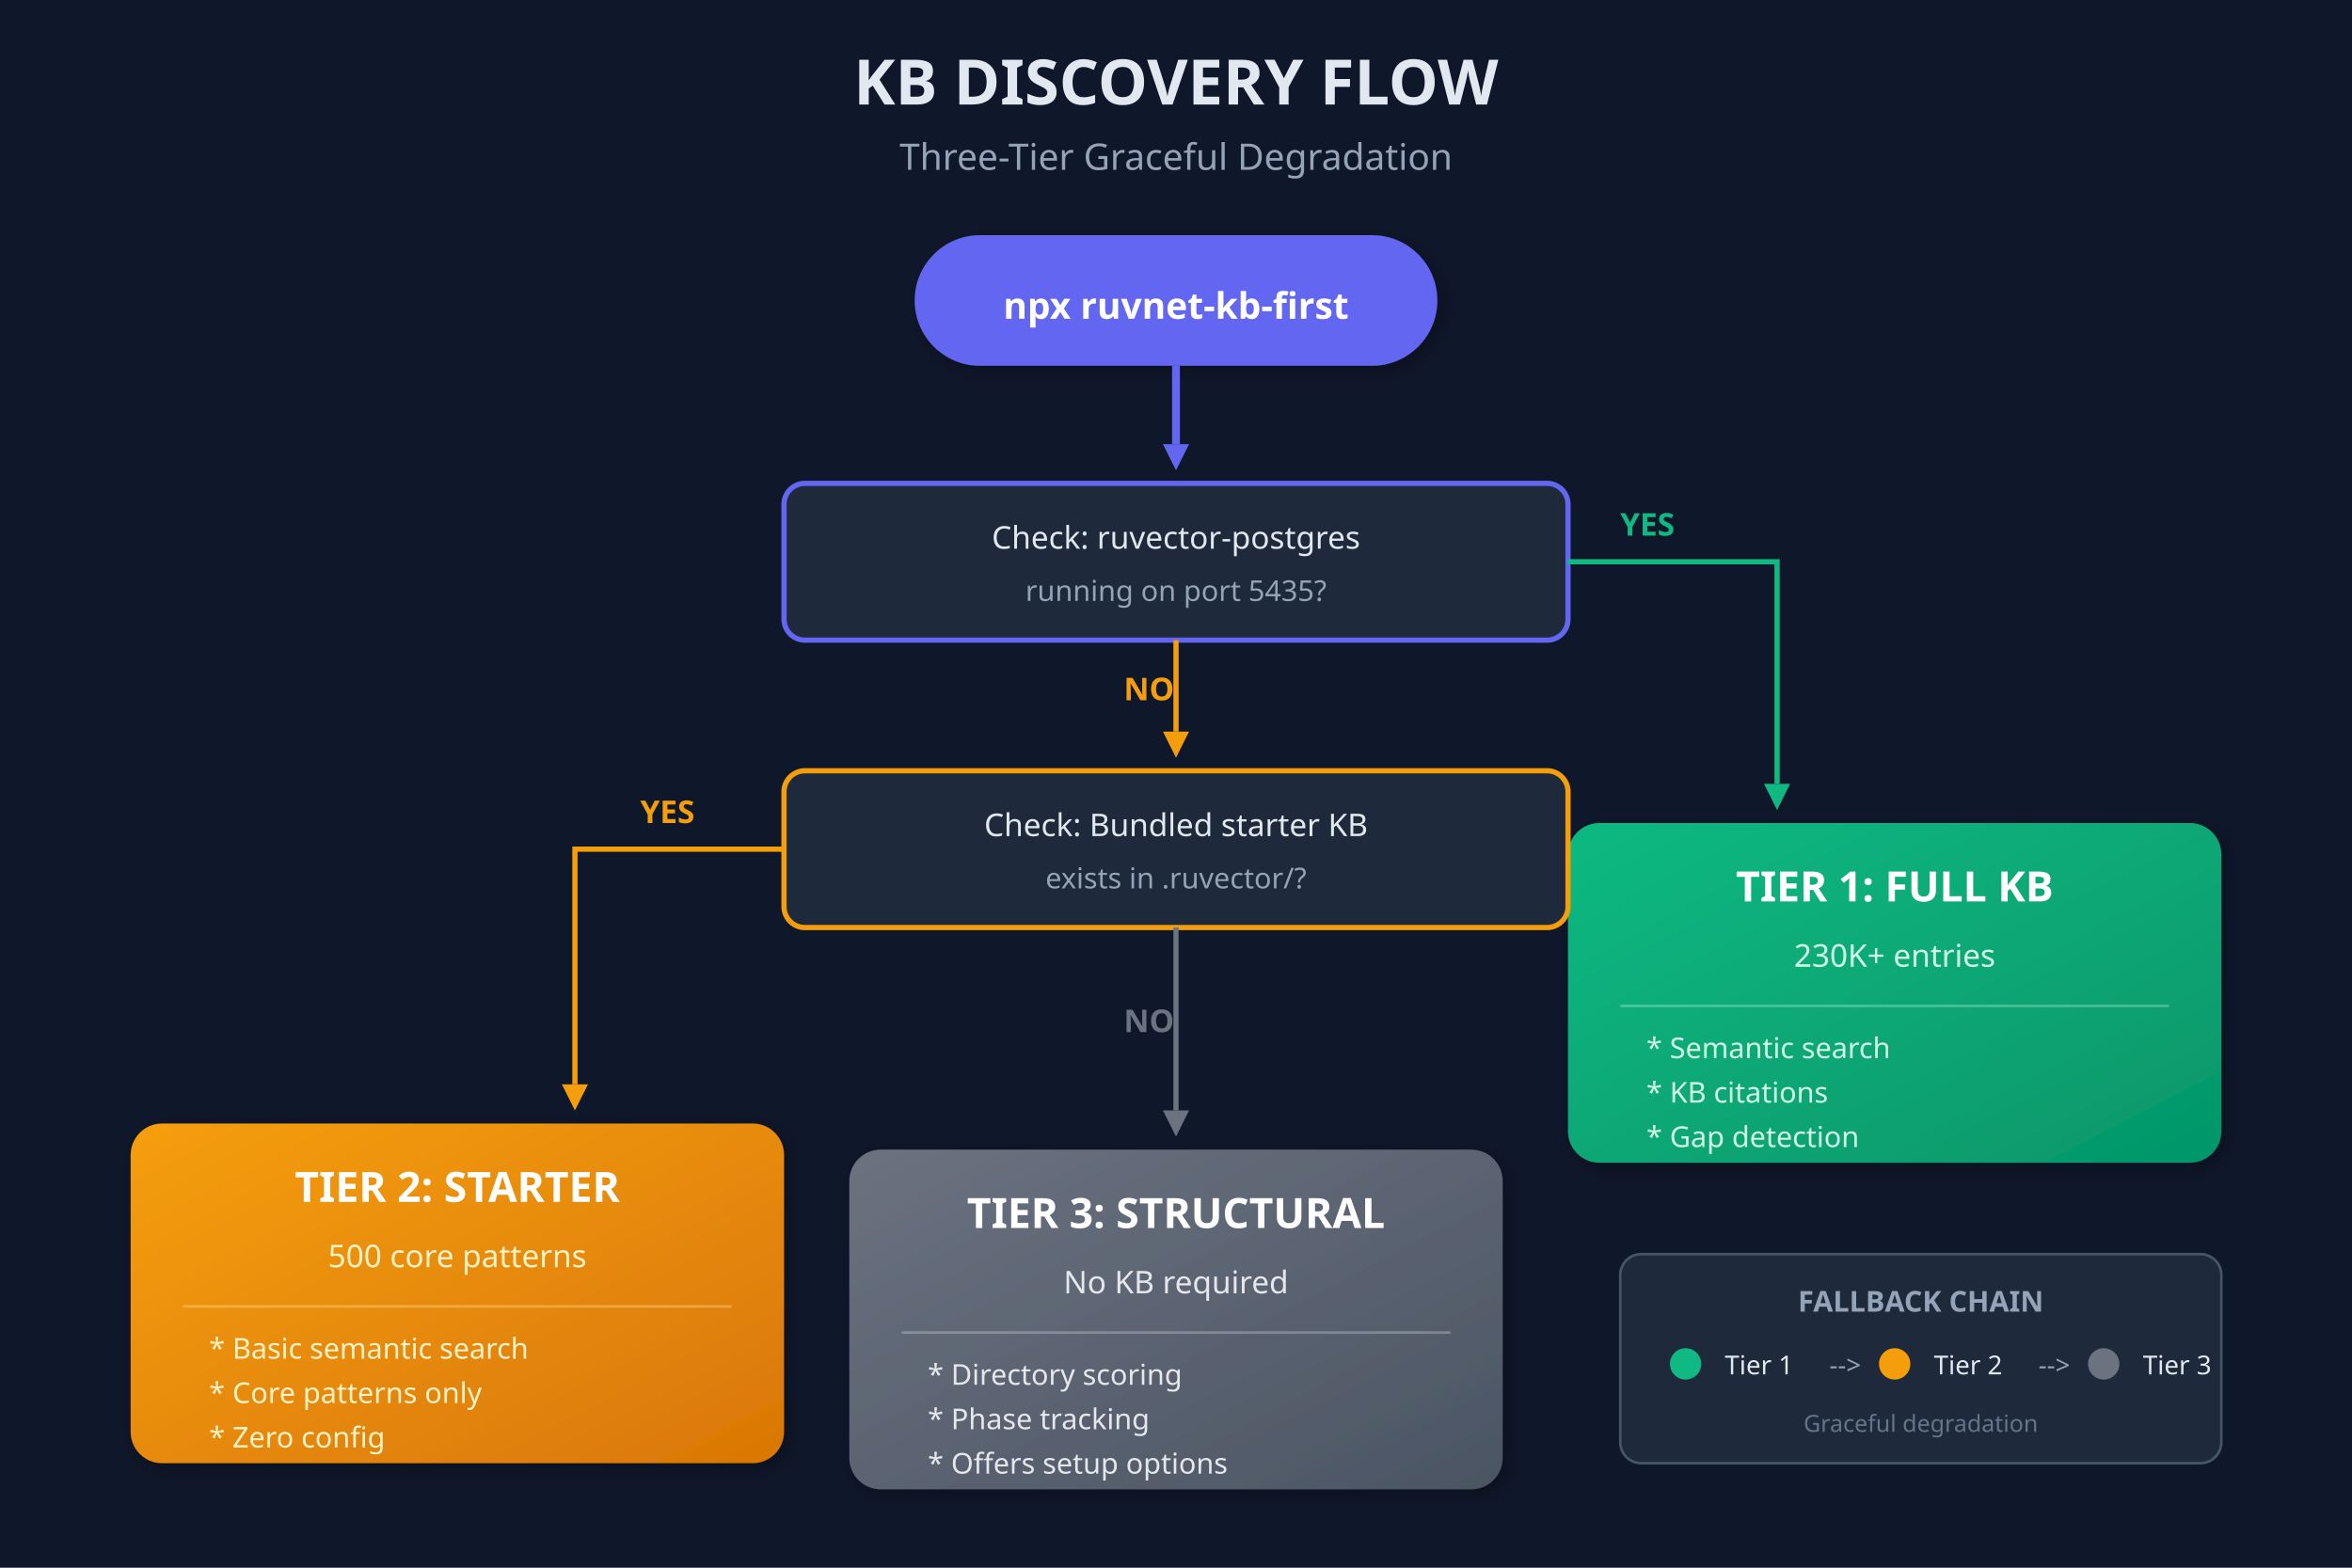
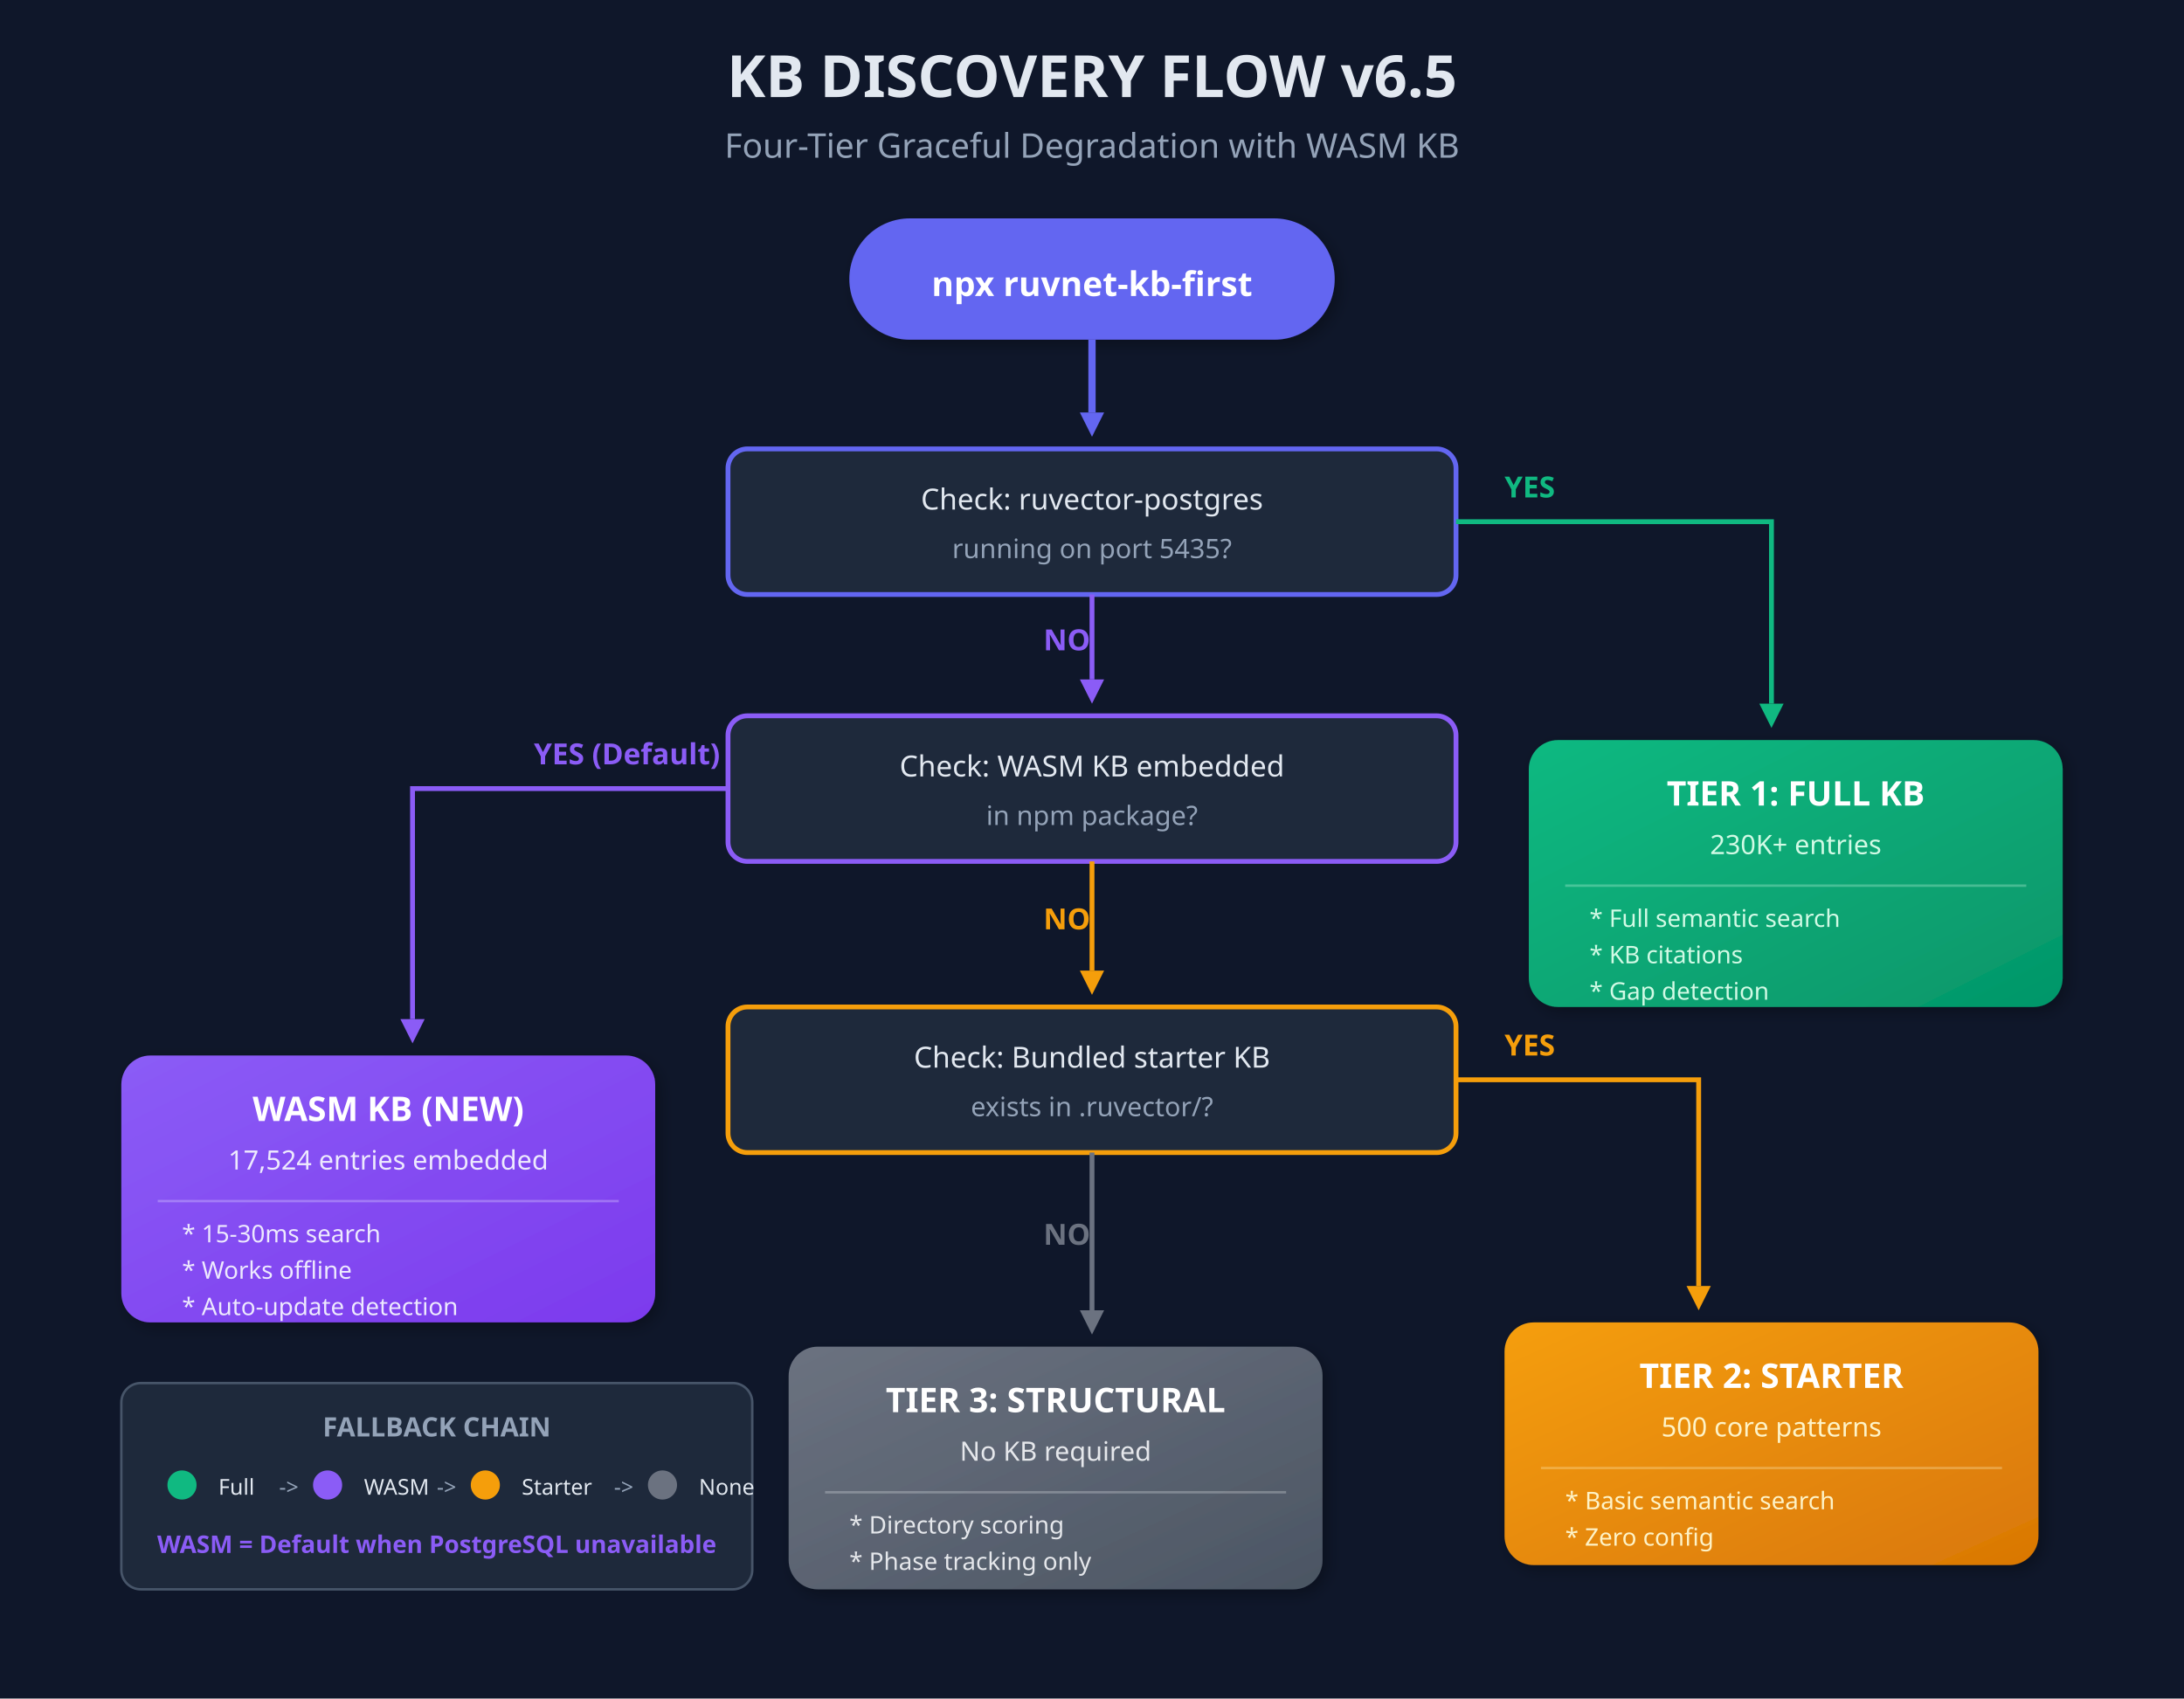
- <svg xmlns="http://www.w3.org/2000/svg" viewBox="0 0 900 600" width="900" height="600">
+ <svg xmlns="http://www.w3.org/2000/svg" viewBox="0 0 900 700" width="900" height="700">
  <defs>
    <linearGradient id="tier1Grad" x1="0%" y1="0%" x2="100%" y2="100%">
      <stop offset="0%" style="stop-color:#10b981;stop-opacity:1" />
      <stop offset="100%" style="stop-color:#059669;stop-opacity:1" />
+     </linearGradient>
+     <linearGradient id="wasmGrad" x1="0%" y1="0%" x2="100%" y2="100%">
+       <stop offset="0%" style="stop-color:#8b5cf6;stop-opacity:1" />
+       <stop offset="100%" style="stop-color:#7c3aed;stop-opacity:1" />
    </linearGradient>
    <linearGradient id="tier2Grad" x1="0%" y1="0%" x2="100%" y2="100%">
      <stop offset="0%" style="stop-color:#f59e0b;stop-opacity:1" />
      <stop offset="100%" style="stop-color:#d97706;stop-opacity:1" />
    </linearGradient>
    <linearGradient id="tier3Grad" x1="0%" y1="0%" x2="100%" y2="100%">
      <stop offset="0%" style="stop-color:#6b7280;stop-opacity:1" />
      <stop offset="100%" style="stop-color:#4b5563;stop-opacity:1" />
    </linearGradient>
    <filter id="shadow" x="-20%" y="-20%" width="140%" height="140%">
      <feDropShadow dx="2" dy="2" stdDeviation="3" flood-opacity="0.3" />
    </filter>
  </defs>
-   <rect width="900" height="600" fill="#0f172a" />
-   <text x="450" y="40" text-anchor="middle" fill="#e2e8f0" font-family="system-ui, sans-serif" font-size="24" font-weight="bold">KB DISCOVERY FLOW</text>
-   <text x="450" y="65" text-anchor="middle" fill="#94a3b8" font-family="system-ui, sans-serif" font-size="14">Three-Tier Graceful Degradation</text>
+   <rect width="900" height="700" fill="#0f172a" />
+   <text x="450" y="40" text-anchor="middle" fill="#e2e8f0" font-family="system-ui, sans-serif" font-size="24" font-weight="bold">KB DISCOVERY FLOW v6.5</text>
+   <text x="450" y="65" text-anchor="middle" fill="#94a3b8" font-family="system-ui, sans-serif" font-size="14">Four-Tier Graceful Degradation with WASM KB</text>
  <rect x="350" y="90" width="200" height="50" rx="25" fill="#6366f1" filter="url(#shadow)" />
  <text x="450" y="122" text-anchor="middle" fill="white" font-family="system-ui, sans-serif" font-size="14" font-weight="bold">npx ruvnet-kb-first</text>
  <path d="M450 140 L450 170" stroke="#6366f1" stroke-width="3" fill="none" />
  <polygon points="450,180 445,170 455,170" fill="#6366f1" />
  <rect x="300" y="185" width="300" height="60" rx="8" fill="#1e293b" stroke="#6366f1" stroke-width="2" />
  <text x="450" y="210" text-anchor="middle" fill="#e2e8f0" font-family="system-ui, sans-serif" font-size="12">Check: ruvector-postgres</text>
  <text x="450" y="230" text-anchor="middle" fill="#94a3b8" font-family="system-ui, sans-serif" font-size="11">running on port 5435?</text>
-   <path d="M600 215 L680 215 L680 300" stroke="#10b981" stroke-width="2" fill="none" />
+   <path d="M600 215 L730 215 L730 290" stroke="#10b981" stroke-width="2" fill="none" />
  <text x="620" y="205" fill="#10b981" font-family="system-ui, sans-serif" font-size="12" font-weight="bold">YES</text>
-   <polygon points="680,310 675,300 685,300" fill="#10b981" />
-   <rect x="600" y="315" width="250" height="130" rx="12" fill="url(#tier1Grad)" filter="url(#shadow)" />
-   <text x="725" y="345" text-anchor="middle" fill="white" font-family="system-ui, sans-serif" font-size="16" font-weight="bold">TIER 1: FULL KB</text>
-   <text x="725" y="370" text-anchor="middle" fill="#d1fae5" font-family="system-ui, sans-serif" font-size="12">230K+ entries</text>
-   <line x1="620" y1="385" x2="830" y2="385" stroke="#d1fae5" stroke-opacity="0.3" />
-   <text x="630" y="405" fill="#d1fae5" font-family="system-ui, sans-serif" font-size="11">* Semantic search</text>
-   <text x="630" y="422" fill="#d1fae5" font-family="system-ui, sans-serif" font-size="11">* KB citations</text>
-   <text x="630" y="439" fill="#d1fae5" font-family="system-ui, sans-serif" font-size="11">* Gap detection</text>
-   <path d="M450 245 L450 280" stroke="#f59e0b" stroke-width="2" fill="none" />
-   <text x="430" y="268" fill="#f59e0b" font-family="system-ui, sans-serif" font-size="12" font-weight="bold">NO</text>
-   <polygon points="450,290 445,280 455,280" fill="#f59e0b" />
-   <rect x="300" y="295" width="300" height="60" rx="8" fill="#1e293b" stroke="#f59e0b" stroke-width="2" />
-   <text x="450" y="320" text-anchor="middle" fill="#e2e8f0" font-family="system-ui, sans-serif" font-size="12">Check: Bundled starter KB</text>
-   <text x="450" y="340" text-anchor="middle" fill="#94a3b8" font-family="system-ui, sans-serif" font-size="11">exists in .ruvector/?</text>
-   <path d="M300 325 L220 325 L220 415" stroke="#f59e0b" stroke-width="2" fill="none" />
-   <text x="245" y="315" fill="#f59e0b" font-family="system-ui, sans-serif" font-size="12" font-weight="bold">YES</text>
-   <polygon points="220,425 215,415 225,415" fill="#f59e0b" />
-   <rect x="50" y="430" width="250" height="130" rx="12" fill="url(#tier2Grad)" filter="url(#shadow)" />
-   <text x="175" y="460" text-anchor="middle" fill="white" font-family="system-ui, sans-serif" font-size="16" font-weight="bold">TIER 2: STARTER</text>
-   <text x="175" y="485" text-anchor="middle" fill="#fef3c7" font-family="system-ui, sans-serif" font-size="12">500 core patterns</text>
-   <line x1="70" y1="500" x2="280" y2="500" stroke="#fef3c7" stroke-opacity="0.3" />
-   <text x="80" y="520" fill="#fef3c7" font-family="system-ui, sans-serif" font-size="11">* Basic semantic search</text>
-   <text x="80" y="537" fill="#fef3c7" font-family="system-ui, sans-serif" font-size="11">* Core patterns only</text>
-   <text x="80" y="554" fill="#fef3c7" font-family="system-ui, sans-serif" font-size="11">* Zero config</text>
-   <path d="M450 355 L450 425" stroke="#6b7280" stroke-width="2" fill="none" />
-   <text x="430" y="395" fill="#6b7280" font-family="system-ui, sans-serif" font-size="12" font-weight="bold">NO</text>
-   <polygon points="450,435 445,425 455,425" fill="#6b7280" />
-   <rect x="325" y="440" width="250" height="130" rx="12" fill="url(#tier3Grad)" filter="url(#shadow)" />
-   <text x="450" y="470" text-anchor="middle" fill="white" font-family="system-ui, sans-serif" font-size="16" font-weight="bold">TIER 3: STRUCTURAL</text>
-   <text x="450" y="495" text-anchor="middle" fill="#e5e7eb" font-family="system-ui, sans-serif" font-size="12">No KB required</text>
-   <line x1="345" y1="510" x2="555" y2="510" stroke="#e5e7eb" stroke-opacity="0.3" />
-   <text x="355" y="530" fill="#e5e7eb" font-family="system-ui, sans-serif" font-size="11">* Directory scoring</text>
-   <text x="355" y="547" fill="#e5e7eb" font-family="system-ui, sans-serif" font-size="11">* Phase tracking</text>
-   <text x="355" y="564" fill="#e5e7eb" font-family="system-ui, sans-serif" font-size="11">* Offers setup options</text>
-   <rect x="620" y="480" width="230" height="80" rx="8" fill="#1e293b" stroke="#475569" stroke-width="1" />
-   <text x="735" y="502" text-anchor="middle" fill="#94a3b8" font-family="system-ui, sans-serif" font-size="11" font-weight="bold">FALLBACK CHAIN</text>
-   <circle cx="645" cy="522" r="6" fill="#10b981" />
-   <text x="660" y="526" fill="#e2e8f0" font-family="system-ui, sans-serif" font-size="10">Tier 1</text>
-   <text x="700" y="526" fill="#94a3b8" font-family="system-ui, sans-serif" font-size="10">--&gt;</text>
-   <circle cx="725" cy="522" r="6" fill="#f59e0b" />
-   <text x="740" y="526" fill="#e2e8f0" font-family="system-ui, sans-serif" font-size="10">Tier 2</text>
-   <text x="780" y="526" fill="#94a3b8" font-family="system-ui, sans-serif" font-size="10">--&gt;</text>
-   <circle cx="805" cy="522" r="6" fill="#6b7280" />
-   <text x="820" y="526" fill="#e2e8f0" font-family="system-ui, sans-serif" font-size="10">Tier 3</text>
-   <text x="735" y="548" text-anchor="middle" fill="#64748b" font-family="system-ui, sans-serif" font-size="9">Graceful degradation</text>
+   <polygon points="730,300 725,290 735,290" fill="#10b981" />
+   <rect x="630" y="305" width="220" height="110" rx="12" fill="url(#tier1Grad)" filter="url(#shadow)" />
+   <text x="740" y="332" text-anchor="middle" fill="white" font-family="system-ui, sans-serif" font-size="14" font-weight="bold">TIER 1: FULL KB</text>
+   <text x="740" y="352" text-anchor="middle" fill="#d1fae5" font-family="system-ui, sans-serif" font-size="11">230K+ entries</text>
+   <line x1="645" y1="365" x2="835" y2="365" stroke="#d1fae5" stroke-opacity="0.3" />
+   <text x="655" y="382" fill="#d1fae5" font-family="system-ui, sans-serif" font-size="10">* Full semantic search</text>
+   <text x="655" y="397" fill="#d1fae5" font-family="system-ui, sans-serif" font-size="10">* KB citations</text>
+   <text x="655" y="412" fill="#d1fae5" font-family="system-ui, sans-serif" font-size="10">* Gap detection</text>
+   <path d="M450 245 L450 280" stroke="#8b5cf6" stroke-width="2" fill="none" />
+   <text x="430" y="268" fill="#8b5cf6" font-family="system-ui, sans-serif" font-size="12" font-weight="bold">NO</text>
+   <polygon points="450,290 445,280 455,280" fill="#8b5cf6" />
+   <rect x="300" y="295" width="300" height="60" rx="8" fill="#1e293b" stroke="#8b5cf6" stroke-width="2" />
+   <text x="450" y="320" text-anchor="middle" fill="#e2e8f0" font-family="system-ui, sans-serif" font-size="12">Check: WASM KB embedded</text>
+   <text x="450" y="340" text-anchor="middle" fill="#94a3b8" font-family="system-ui, sans-serif" font-size="11">in npm package?</text>
+   <path d="M300 325 L170 325 L170 420" stroke="#8b5cf6" stroke-width="2" fill="none" />
+   <text x="220" y="315" fill="#8b5cf6" font-family="system-ui, sans-serif" font-size="12" font-weight="bold">YES (Default)</text>
+   <polygon points="170,430 165,420 175,420" fill="#8b5cf6" />
+   <rect x="50" y="435" width="220" height="110" rx="12" fill="url(#wasmGrad)" filter="url(#shadow)" />
+   <text x="160" y="462" text-anchor="middle" fill="white" font-family="system-ui, sans-serif" font-size="14" font-weight="bold">WASM KB (NEW)</text>
+   <text x="160" y="482" text-anchor="middle" fill="#ede9fe" font-family="system-ui, sans-serif" font-size="11">17,524 entries embedded</text>
+   <line x1="65" y1="495" x2="255" y2="495" stroke="#ede9fe" stroke-opacity="0.3" />
+   <text x="75" y="512" fill="#ede9fe" font-family="system-ui, sans-serif" font-size="10">* 15-30ms search</text>
+   <text x="75" y="527" fill="#ede9fe" font-family="system-ui, sans-serif" font-size="10">* Works offline</text>
+   <text x="75" y="542" fill="#ede9fe" font-family="system-ui, sans-serif" font-size="10">* Auto-update detection</text>
+   <path d="M450 355 L450 400" stroke="#f59e0b" stroke-width="2" fill="none" />
+   <text x="430" y="383" fill="#f59e0b" font-family="system-ui, sans-serif" font-size="12" font-weight="bold">NO</text>
+   <polygon points="450,410 445,400 455,400" fill="#f59e0b" />
+   <rect x="300" y="415" width="300" height="60" rx="8" fill="#1e293b" stroke="#f59e0b" stroke-width="2" />
+   <text x="450" y="440" text-anchor="middle" fill="#e2e8f0" font-family="system-ui, sans-serif" font-size="12">Check: Bundled starter KB</text>
+   <text x="450" y="460" text-anchor="middle" fill="#94a3b8" font-family="system-ui, sans-serif" font-size="11">exists in .ruvector/?</text>
+   <path d="M600 445 L700 445 L700 530" stroke="#f59e0b" stroke-width="2" fill="none" />
+   <text x="620" y="435" fill="#f59e0b" font-family="system-ui, sans-serif" font-size="12" font-weight="bold">YES</text>
+   <polygon points="700,540 695,530 705,530" fill="#f59e0b" />
+   <rect x="620" y="545" width="220" height="100" rx="12" fill="url(#tier2Grad)" filter="url(#shadow)" />
+   <text x="730" y="572" text-anchor="middle" fill="white" font-family="system-ui, sans-serif" font-size="14" font-weight="bold">TIER 2: STARTER</text>
+   <text x="730" y="592" text-anchor="middle" fill="#fef3c7" font-family="system-ui, sans-serif" font-size="11">500 core patterns</text>
+   <line x1="635" y1="605" x2="825" y2="605" stroke="#fef3c7" stroke-opacity="0.3" />
+   <text x="645" y="622" fill="#fef3c7" font-family="system-ui, sans-serif" font-size="10">* Basic semantic search</text>
+   <text x="645" y="637" fill="#fef3c7" font-family="system-ui, sans-serif" font-size="10">* Zero config</text>
+   <path d="M450 475 L450 540" stroke="#6b7280" stroke-width="2" fill="none" />
+   <text x="430" y="513" fill="#6b7280" font-family="system-ui, sans-serif" font-size="12" font-weight="bold">NO</text>
+   <polygon points="450,550 445,540 455,540" fill="#6b7280" />
+   <rect x="325" y="555" width="220" height="100" rx="12" fill="url(#tier3Grad)" filter="url(#shadow)" />
+   <text x="435" y="582" text-anchor="middle" fill="white" font-family="system-ui, sans-serif" font-size="14" font-weight="bold">TIER 3: STRUCTURAL</text>
+   <text x="435" y="602" text-anchor="middle" fill="#e5e7eb" font-family="system-ui, sans-serif" font-size="11">No KB required</text>
+   <line x1="340" y1="615" x2="530" y2="615" stroke="#e5e7eb" stroke-opacity="0.3" />
+   <text x="350" y="632" fill="#e5e7eb" font-family="system-ui, sans-serif" font-size="10">* Directory scoring</text>
+   <text x="350" y="647" fill="#e5e7eb" font-family="system-ui, sans-serif" font-size="10">* Phase tracking only</text>
+   <rect x="50" y="570" width="260" height="85" rx="8" fill="#1e293b" stroke="#475569" stroke-width="1" />
+   <text x="180" y="592" text-anchor="middle" fill="#94a3b8" font-family="system-ui, sans-serif" font-size="11" font-weight="bold">FALLBACK CHAIN</text>
+   <circle cx="75" cy="612" r="6" fill="#10b981" />
+   <text x="90" y="616" fill="#e2e8f0" font-family="system-ui, sans-serif" font-size="9">Full</text>
+   <text x="115" y="616" fill="#94a3b8" font-family="system-ui, sans-serif" font-size="9">-&gt;</text>
+   <circle cx="135" cy="612" r="6" fill="#8b5cf6" />
+   <text x="150" y="616" fill="#e2e8f0" font-family="system-ui, sans-serif" font-size="9">WASM</text>
+   <text x="180" y="616" fill="#94a3b8" font-family="system-ui, sans-serif" font-size="9">-&gt;</text>
+   <circle cx="200" cy="612" r="6" fill="#f59e0b" />
+   <text x="215" y="616" fill="#e2e8f0" font-family="system-ui, sans-serif" font-size="9">Starter</text>
+   <text x="253" y="616" fill="#94a3b8" font-family="system-ui, sans-serif" font-size="9">-&gt;</text>
+   <circle cx="273" cy="612" r="6" fill="#6b7280" />
+   <text x="288" y="616" fill="#e2e8f0" font-family="system-ui, sans-serif" font-size="9">None</text>
+   <text x="180" y="640" text-anchor="middle" fill="#8b5cf6" font-family="system-ui, sans-serif" font-size="10" font-weight="bold">WASM = Default when PostgreSQL unavailable</text>
</svg>
